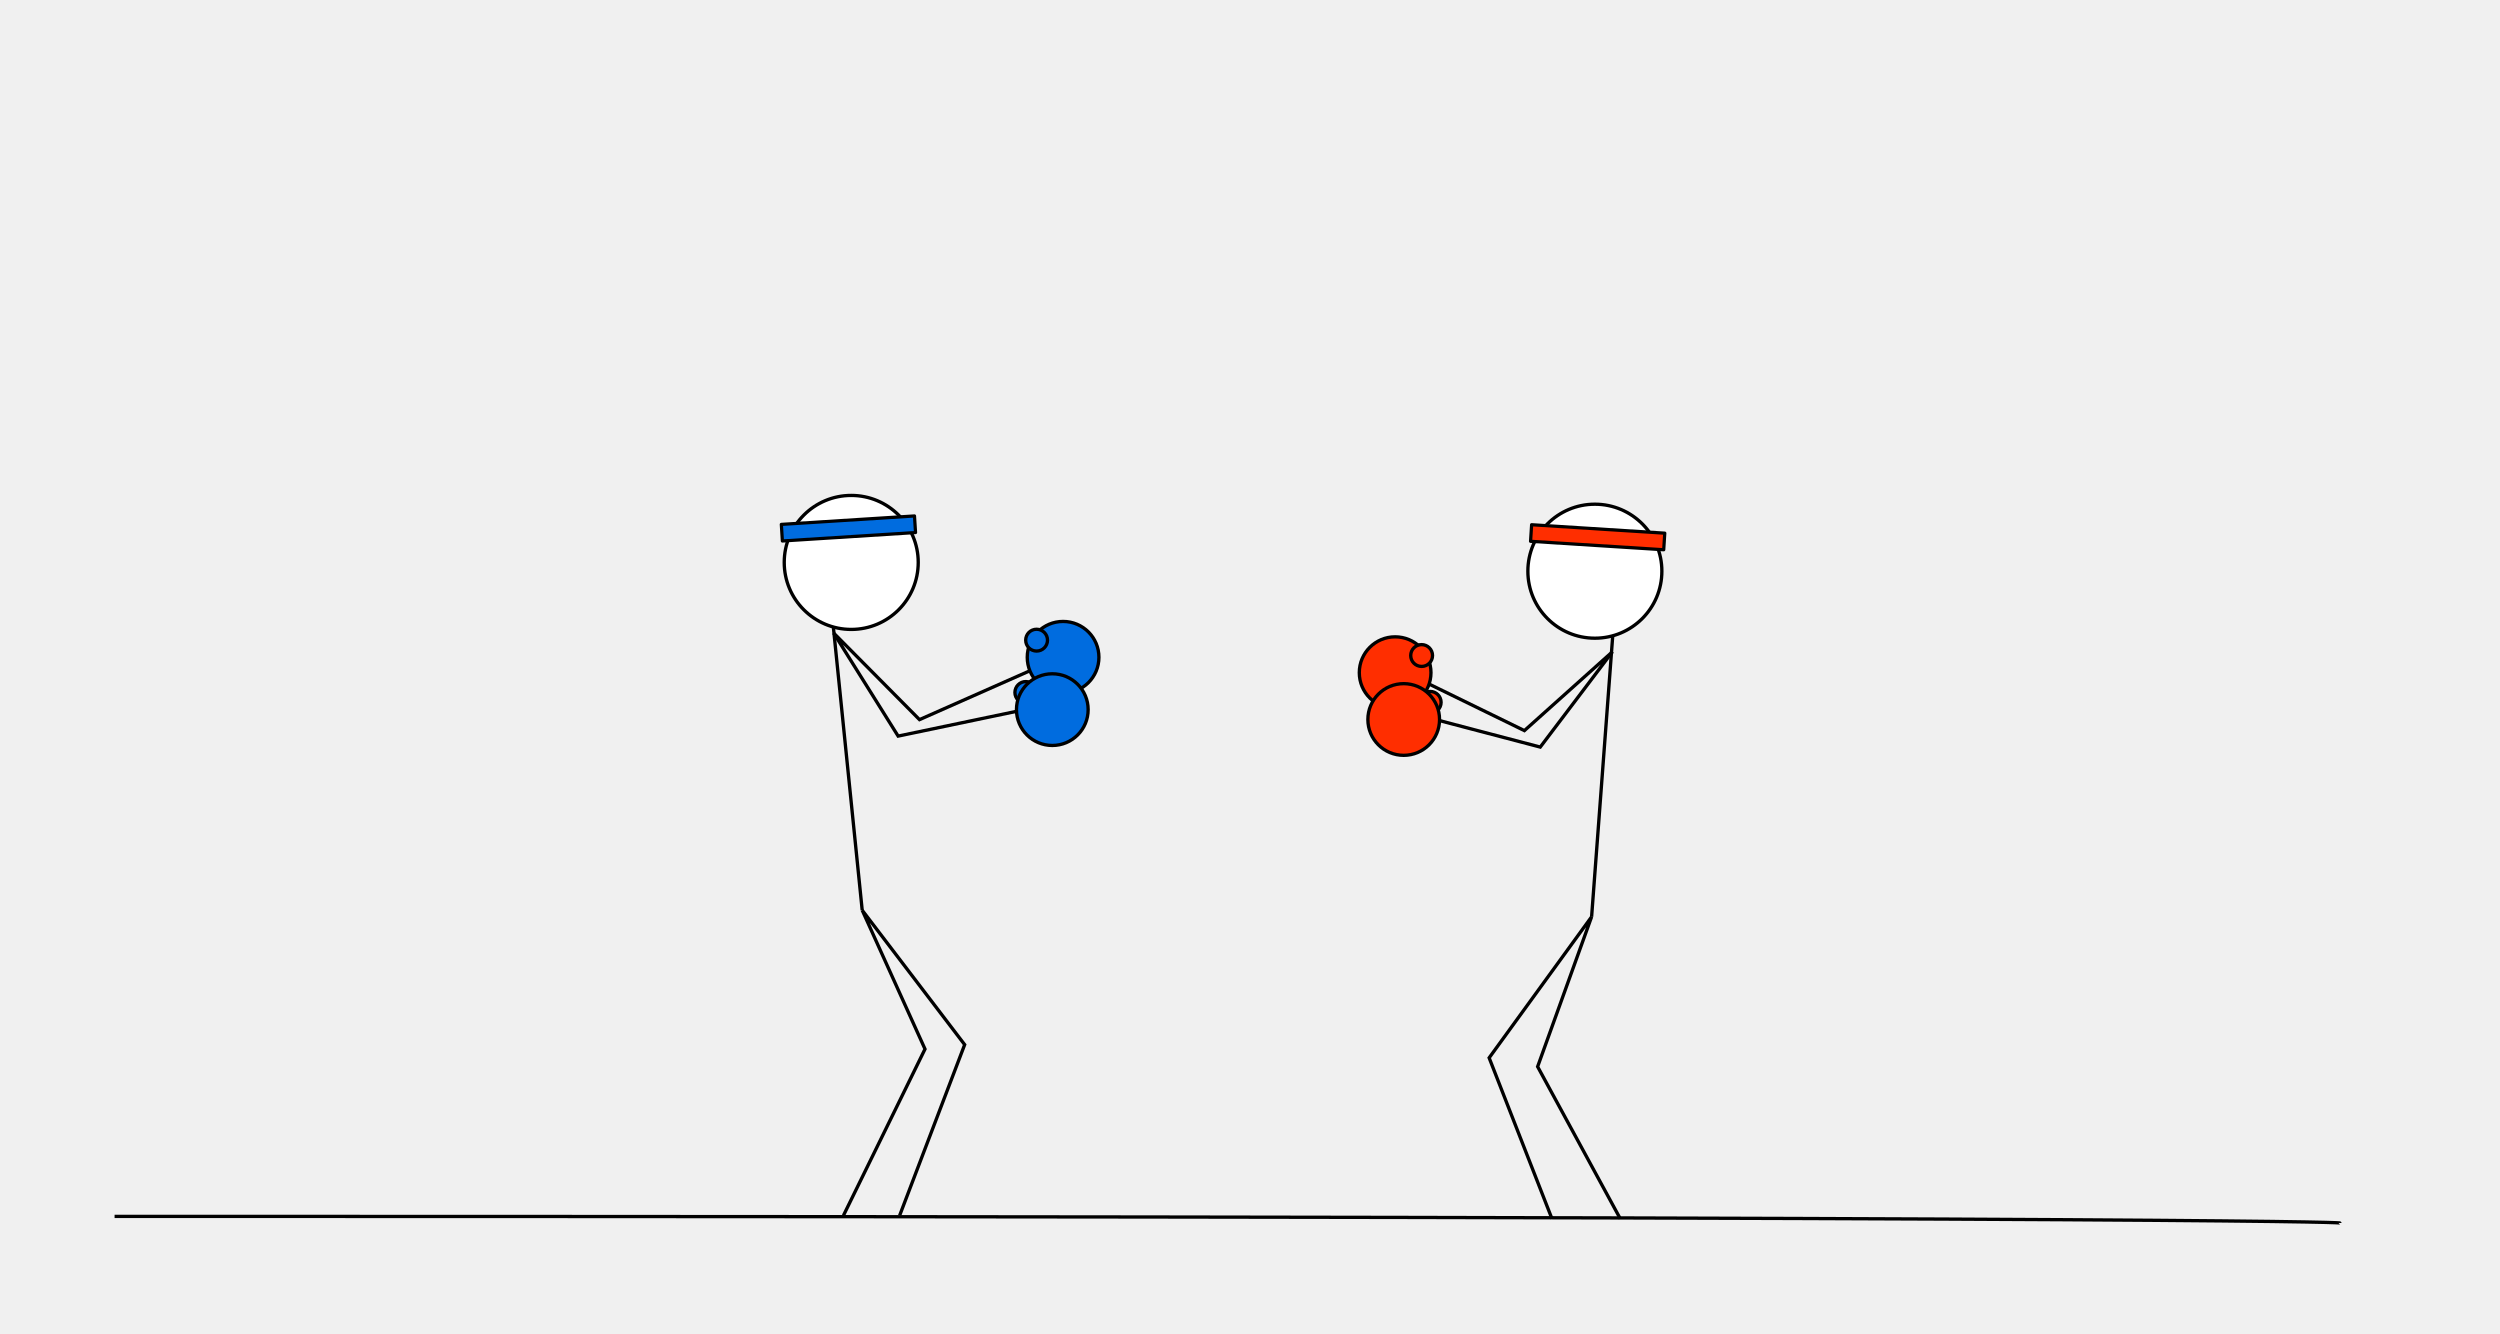
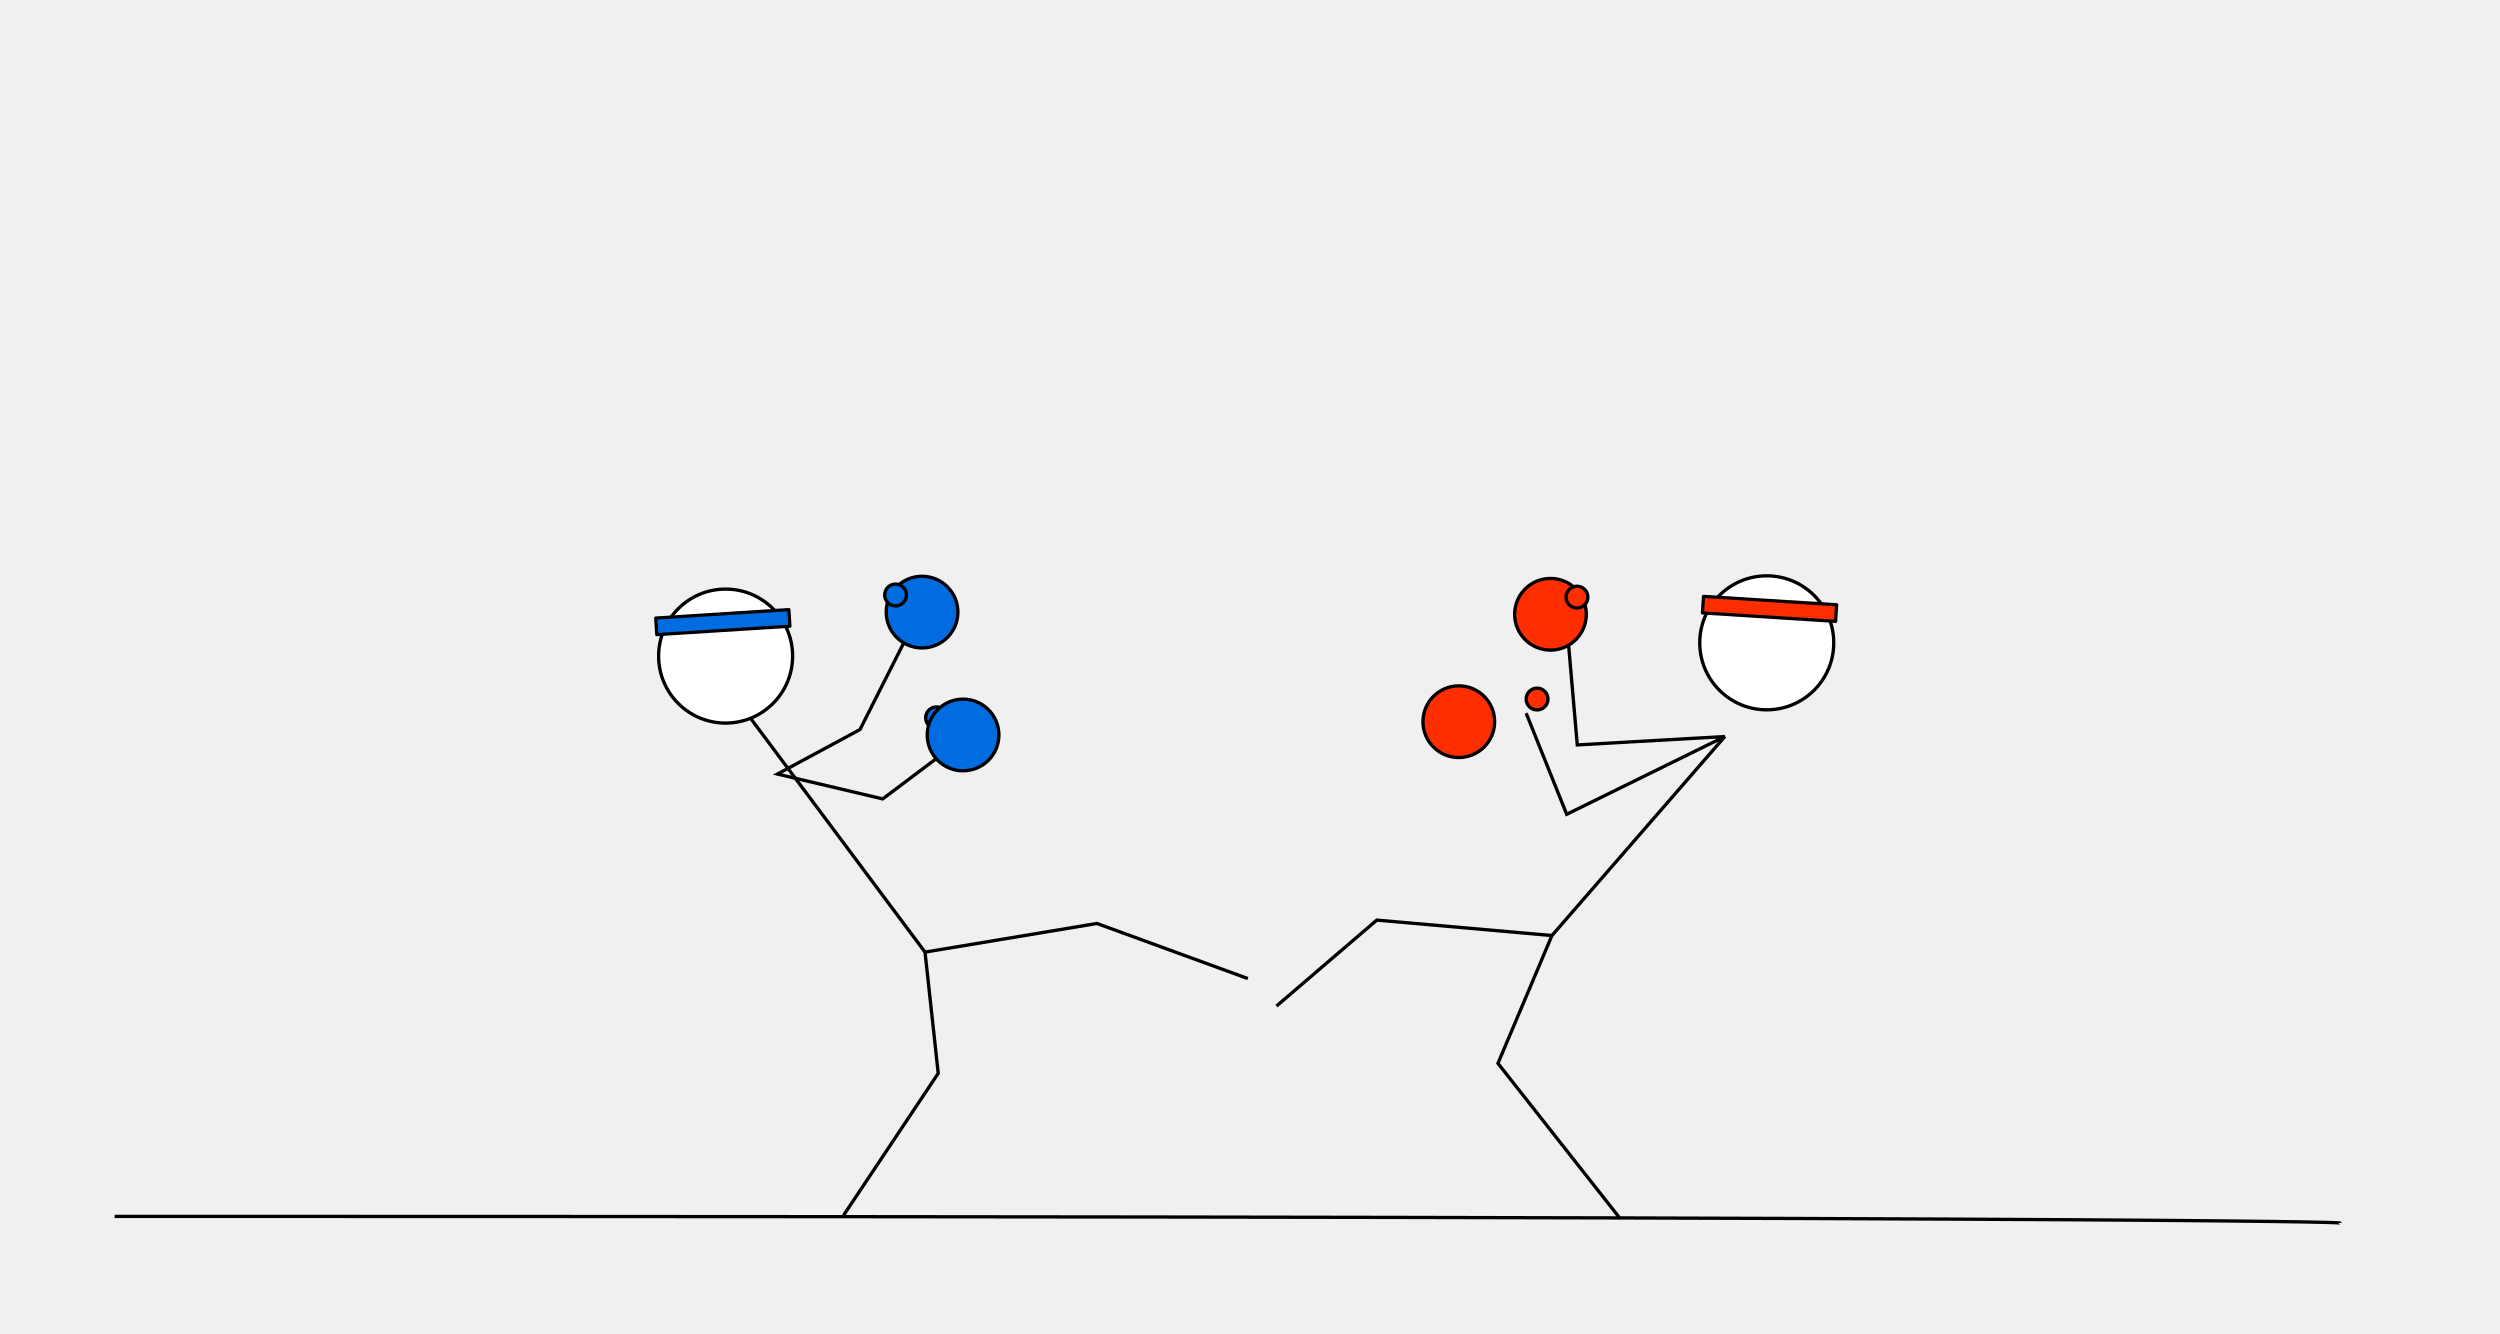
<svg xmlns="http://www.w3.org/2000/svg" width="750" height="400" viewBox="0 0 198.438 105.833" version="1.1" id="svg5">
  <defs id="defs2" />
  <g id="layer1">
    <path style="fill:none;stroke:#000000;stroke-width:0.265px;stroke-linecap:butt;stroke-linejoin:miter;stroke-opacity:1" d="m 9.095,96.551 c 176.661,0 176.661,0.525 176.661,0.525" id="path69266" />
-     <g id="g79763" transform="translate(6.431424,9.894498)">
-       <g id="g70216">
-         <path style="fill:none;stroke:#000000;stroke-width:0.265px;stroke-linecap:butt;stroke-linejoin:miter;stroke-opacity:1" d="m 60.519,86.581 6.472,-13.206 -4.985,-11.019 8.133,10.67 -5.16,13.556" id="path69381" />
-         <path style="fill:none;stroke:#000000;stroke-width:0.265px;stroke-linecap:butt;stroke-linejoin:miter;stroke-opacity:1" d="M 62.006,62.356 59.645,39.18" id="path69496" />
-         <path style="fill:none;stroke:#000000;stroke-width:0.265px;stroke-linecap:butt;stroke-linejoin:miter;stroke-opacity:1" d="m 78.011,42.154 -11.457,5.072 -6.816,-6.875 5.12,8.182 11.175,-2.338" id="path69630" />
-         <circle style="fill:#ffffff;fill-opacity:1;stroke:#000000;stroke-width:0.265;stroke-linecap:round;stroke-linejoin:round;stroke-miterlimit:4;stroke-dasharray:none;stroke-opacity:1;paint-order:fill markers stroke" id="path69734" r="5.318" cy="34.748" cx="61.135" />
-       </g>
-       <g id="g78471" transform="translate(-18.92323,16.94433)">
-         <circle style="fill:#006cdf;fill-opacity:1;stroke:#000000;stroke-width:0.265;stroke-linecap:round;stroke-linejoin:round;stroke-miterlimit:4;stroke-dasharray:none;stroke-opacity:1;paint-order:fill markers stroke" id="path70240-5" cx="96.874" cy="25.333" r="2.845" />
-         <circle style="fill:#006cdf;fill-opacity:1;stroke:#000000;stroke-width:0.265;stroke-linecap:round;stroke-linejoin:round;stroke-miterlimit:4;stroke-dasharray:none;stroke-opacity:1;paint-order:fill markers stroke" id="path78360-5" cx="94.772" cy="23.973" r="0.866" />
-       </g>
-       <g id="g78475" transform="translate(-4.08148,-2.720987)">
-         <circle style="fill:#006cdf;fill-opacity:1;stroke:#000000;stroke-width:0.265;stroke-linecap:round;stroke-linejoin:round;stroke-miterlimit:4;stroke-dasharray:none;stroke-opacity:1;paint-order:fill markers stroke" id="path78360" cx="79.075" cy="47.792" r="0.866" />
-         <circle style="fill:#006cdf;fill-opacity:1;stroke:#000000;stroke-width:0.265;stroke-linecap:round;stroke-linejoin:round;stroke-miterlimit:4;stroke-dasharray:none;stroke-opacity:1;paint-order:fill markers stroke" id="path70240" cx="81.177" cy="49.153" r="2.845" />
-       </g>
-       <rect style="fill:#006cdf;fill-opacity:1;stroke:#000000;stroke-width:0.257;stroke-linecap:round;stroke-linejoin:round;stroke-miterlimit:4;stroke-dasharray:none;stroke-opacity:1;paint-order:fill markers stroke" id="rect78674" width="10.59" height="1.319" x="53.467" y="35.184" transform="rotate(-3.629045)" />
+     <path style="fill:none;stroke:#000000;stroke-width:0.265px;stroke-linecap:butt;stroke-linejoin:miter;stroke-opacity:1" d="m 66.951,96.476 7.521,-11.282 -1.049,-9.62 13.643,-2.274 11.981,4.373" id="path69381" />
+     <path style="fill:none;stroke:#000000;stroke-width:0.265px;stroke-linecap:butt;stroke-linejoin:miter;stroke-opacity:1" d="M 73.423,75.574 57.243,53.885" id="path69496" />
+     <path style="fill:none;stroke:#000000;stroke-width:0.265px;stroke-linecap:butt;stroke-linejoin:miter;stroke-opacity:1" d="m 72.81,48.9 -4.548,9.008 -6.553,3.532 8.355,1.973 6.715,-5.05" id="path69630" />
+     <g id="g78471" transform="translate(-23.68615,23.25314)">
+       <circle style="fill:#006cdf;fill-opacity:1;stroke:#000000;stroke-width:0.265;stroke-linecap:round;stroke-linejoin:round;stroke-miterlimit:4;stroke-dasharray:none;stroke-opacity:1;paint-order:fill markers stroke" id="path70240-5" cx="96.874" cy="25.333" r="2.845" />
+       <circle style="fill:#006cdf;fill-opacity:1;stroke:#000000;stroke-width:0.265;stroke-linecap:round;stroke-linejoin:round;stroke-miterlimit:4;stroke-dasharray:none;stroke-opacity:1;paint-order:fill markers stroke" id="path78360-5" cx="94.772" cy="23.973" r="0.866" />
    </g>
-     <path style="fill:none;stroke:#000000;stroke-width:0.265px;stroke-linecap:butt;stroke-linejoin:miter;stroke-opacity:1" d="m 128.608,96.734 -6.559,-12.069 4.285,-11.894 -8.133,11.194 4.985,12.769" id="path69381-1" />
-     <path style="fill:none;stroke:#000000;stroke-width:0.265px;stroke-linecap:butt;stroke-linejoin:miter;stroke-opacity:1" d="m 126.334,72.771 1.749,-23.263" id="path69496-7" />
-     <path style="fill:none;stroke:#000000;stroke-width:0.265px;stroke-linecap:butt;stroke-linejoin:miter;stroke-opacity:1" d="m 109.717,52.482 11.282,5.51 6.991,-6.263 -5.732,7.57 -10.563,-2.776" id="path69630-2" />
-     <g id="g82165" transform="translate(1.486749,1.136926)">
+     <g id="g78475" transform="translate(-4.73398,9.184995)">
+       <circle style="fill:#006cdf;fill-opacity:1;stroke:#000000;stroke-width:0.265;stroke-linecap:round;stroke-linejoin:round;stroke-miterlimit:4;stroke-dasharray:none;stroke-opacity:1;paint-order:fill markers stroke" id="path78360" cx="79.075" cy="47.792" r="0.866" />
+       <circle style="fill:#006cdf;fill-opacity:1;stroke:#000000;stroke-width:0.265;stroke-linecap:round;stroke-linejoin:round;stroke-miterlimit:4;stroke-dasharray:none;stroke-opacity:1;paint-order:fill markers stroke" id="path70240" cx="81.177" cy="49.153" r="2.845" />
+     </g>
+     <g id="g2705" transform="translate(-9.969965,7.433746)">
+       <circle style="fill:#ffffff;fill-opacity:1;stroke:#000000;stroke-width:0.265;stroke-linecap:round;stroke-linejoin:round;stroke-miterlimit:4;stroke-dasharray:none;stroke-opacity:1;paint-order:fill markers stroke" id="path69734" r="5.318" cy="44.643" cx="67.566" />
+       <rect style="fill:#006cdf;fill-opacity:1;stroke:#000000;stroke-width:0.257;stroke-linecap:round;stroke-linejoin:round;stroke-miterlimit:4;stroke-dasharray:none;stroke-opacity:1;paint-order:fill markers stroke" id="rect78674" width="10.59" height="1.319" x="59.259" y="45.466" transform="rotate(-3.629045)" />
+     </g>
+     <path style="fill:none;stroke:#000000;stroke-width:0.265px;stroke-linecap:butt;stroke-linejoin:miter;stroke-opacity:1" d="m 128.608,96.734 -9.708,-12.331 4.285,-10.145 -13.905,-1.224 -7.959,6.822" id="path69381-1" />
+     <path style="fill:none;stroke:#000000;stroke-width:0.265px;stroke-linecap:butt;stroke-linejoin:miter;stroke-opacity:1" d="M 123.186,74.258 136.91,58.463" id="path69496-7" />
+     <path style="fill:none;stroke:#000000;stroke-width:0.265px;stroke-linecap:butt;stroke-linejoin:miter;stroke-opacity:1" d="m 124.497,51.082 0.7,8.046 11.713,-0.666 -12.553,6.171 -3.217,-8.023" id="path69630-2" />
+     <g id="g82165" transform="translate(13.81802,-3.498233)">
      <circle style="fill:#ff2e00;fill-opacity:1;stroke:#000000;stroke-width:0.265;stroke-linecap:round;stroke-linejoin:round;stroke-miterlimit:4;stroke-dasharray:none;stroke-opacity:1;paint-order:fill markers stroke" id="path70240-5-0" cx="-109.252" cy="52.256" r="2.845" transform="scale(-1,1)" />
      <circle style="fill:#ff2e00;fill-opacity:1;stroke:#000000;stroke-width:0.265;stroke-linecap:round;stroke-linejoin:round;stroke-miterlimit:4;stroke-dasharray:none;stroke-opacity:1;paint-order:fill markers stroke" id="path78360-5-3" cx="-111.355" cy="50.895" r="0.866" transform="scale(-1,1)" />
    </g>
-     <g id="g82169" transform="translate(1.486749,0.524735)">
+     <g id="g82169" transform="translate(9.969965,0.2623675)">
      <circle style="fill:#ff2e00;fill-opacity:1;stroke:#000000;stroke-width:0.265;stroke-linecap:round;stroke-linejoin:round;stroke-miterlimit:4;stroke-dasharray:none;stroke-opacity:1;paint-order:fill markers stroke" id="path78360-8" cx="-112.035" cy="55.224" r="0.866" transform="scale(-1,1)" />
-       <circle style="fill:#ff2e00;fill-opacity:1;stroke:#000000;stroke-width:0.265;stroke-linecap:round;stroke-linejoin:round;stroke-miterlimit:4;stroke-dasharray:none;stroke-opacity:1;paint-order:fill markers stroke" id="path70240-7" cx="-109.933" cy="56.585" r="2.845" transform="scale(-1,1)" />
+       <circle style="fill:#ff2e00;fill-opacity:1;stroke:#000000;stroke-width:0.265;stroke-linecap:round;stroke-linejoin:round;stroke-miterlimit:4;stroke-dasharray:none;stroke-opacity:1;paint-order:fill markers stroke" id="path70240-7" cx="-105.822" cy="57.022" r="2.845" transform="scale(-1,1)" />
    </g>
-     <g id="g82161">
-       <circle style="fill:#ffffff;fill-opacity:1;stroke:#000000;stroke-width:0.265;stroke-linecap:round;stroke-linejoin:round;stroke-miterlimit:4;stroke-dasharray:none;stroke-opacity:1;paint-order:fill markers stroke" id="path69734-4" cx="-126.593" cy="45.339" r="5.318" transform="scale(-1,1)" />
-       <rect style="fill:#ff2e00;fill-opacity:1;stroke:#000000;stroke-width:0.257;stroke-linecap:round;stroke-linejoin:round;stroke-miterlimit:4;stroke-dasharray:none;stroke-opacity:1;paint-order:fill markers stroke" id="rect78674-2" width="10.59" height="1.319" x="-134.555" y="33.871" transform="matrix(-0.9979948,-0.06329645,-0.06329645,0.9979948,0,0)" />
+     <g id="g82161" transform="translate(9.707598,2.536219)">
+       <g id="g5811" transform="translate(3.935513,3.14841)">
+         <circle style="fill:#ffffff;fill-opacity:1;stroke:#000000;stroke-width:0.265;stroke-linecap:round;stroke-linejoin:round;stroke-miterlimit:4;stroke-dasharray:none;stroke-opacity:1;paint-order:fill markers stroke" id="path69734-4" cx="-126.593" cy="45.339" r="5.318" transform="scale(-1,1)" />
+         <rect style="fill:#ff2e00;fill-opacity:1;stroke:#000000;stroke-width:0.257;stroke-linecap:round;stroke-linejoin:round;stroke-miterlimit:4;stroke-dasharray:none;stroke-opacity:1;paint-order:fill markers stroke" id="rect78674-2" width="10.59" height="1.319" x="-134.555" y="33.871" transform="matrix(-0.9979948,-0.06329645,-0.06329645,0.9979948,0,0)" />
+       </g>
    </g>
  </g>
  <g id="layer2" />
</svg>
